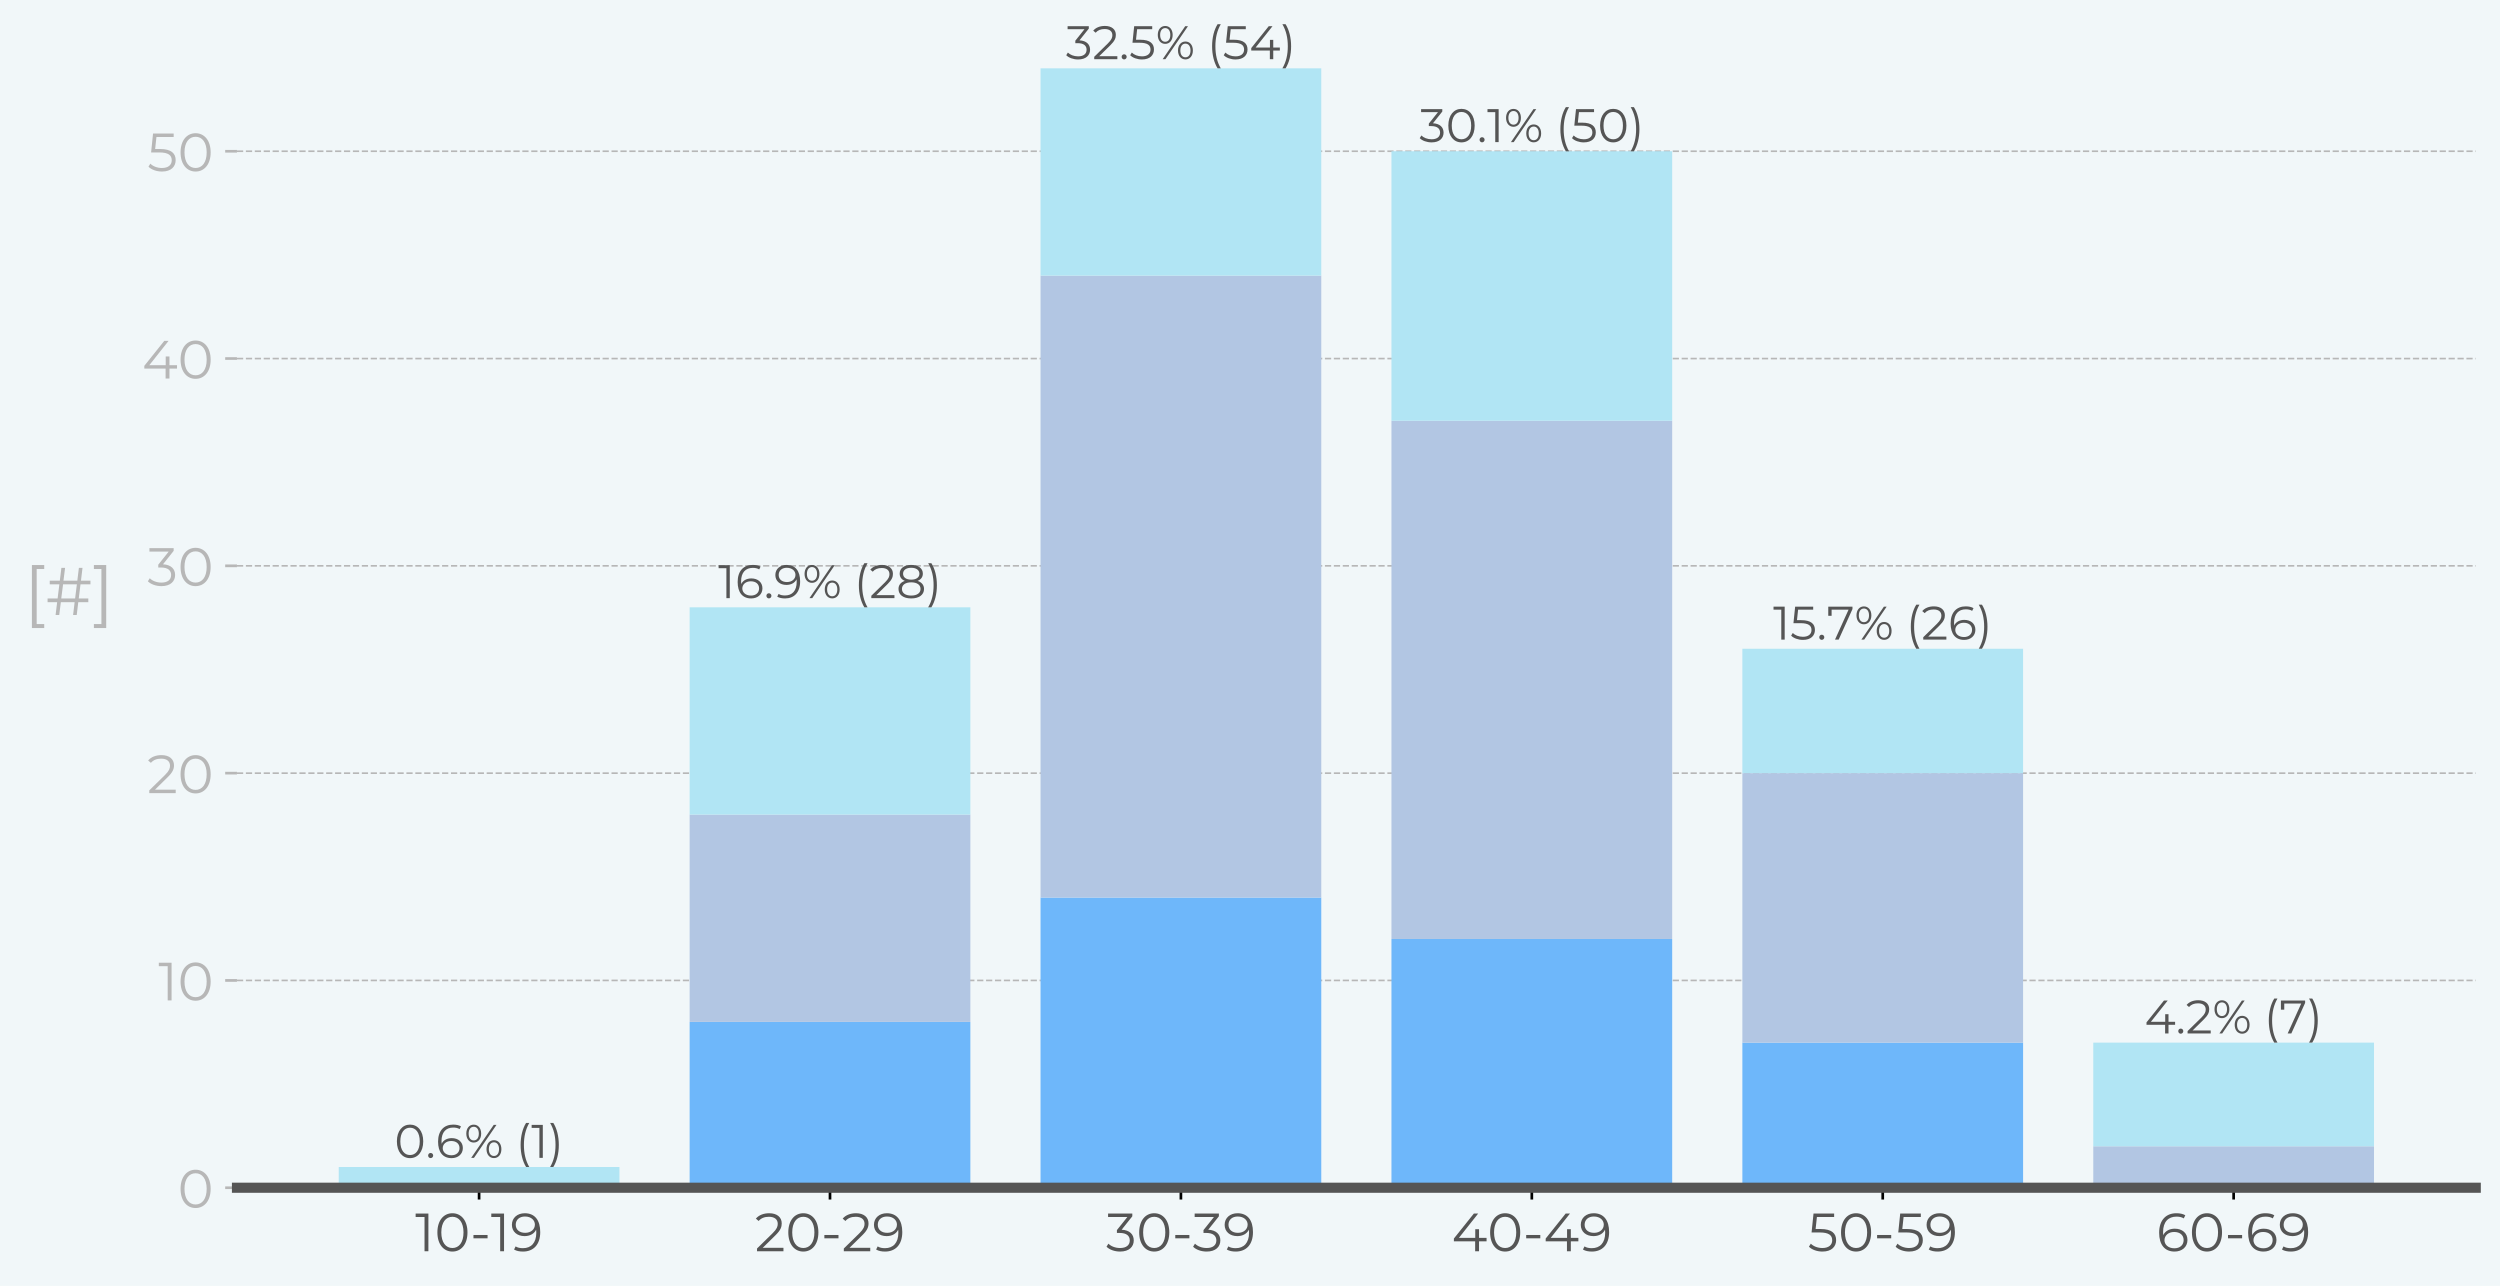
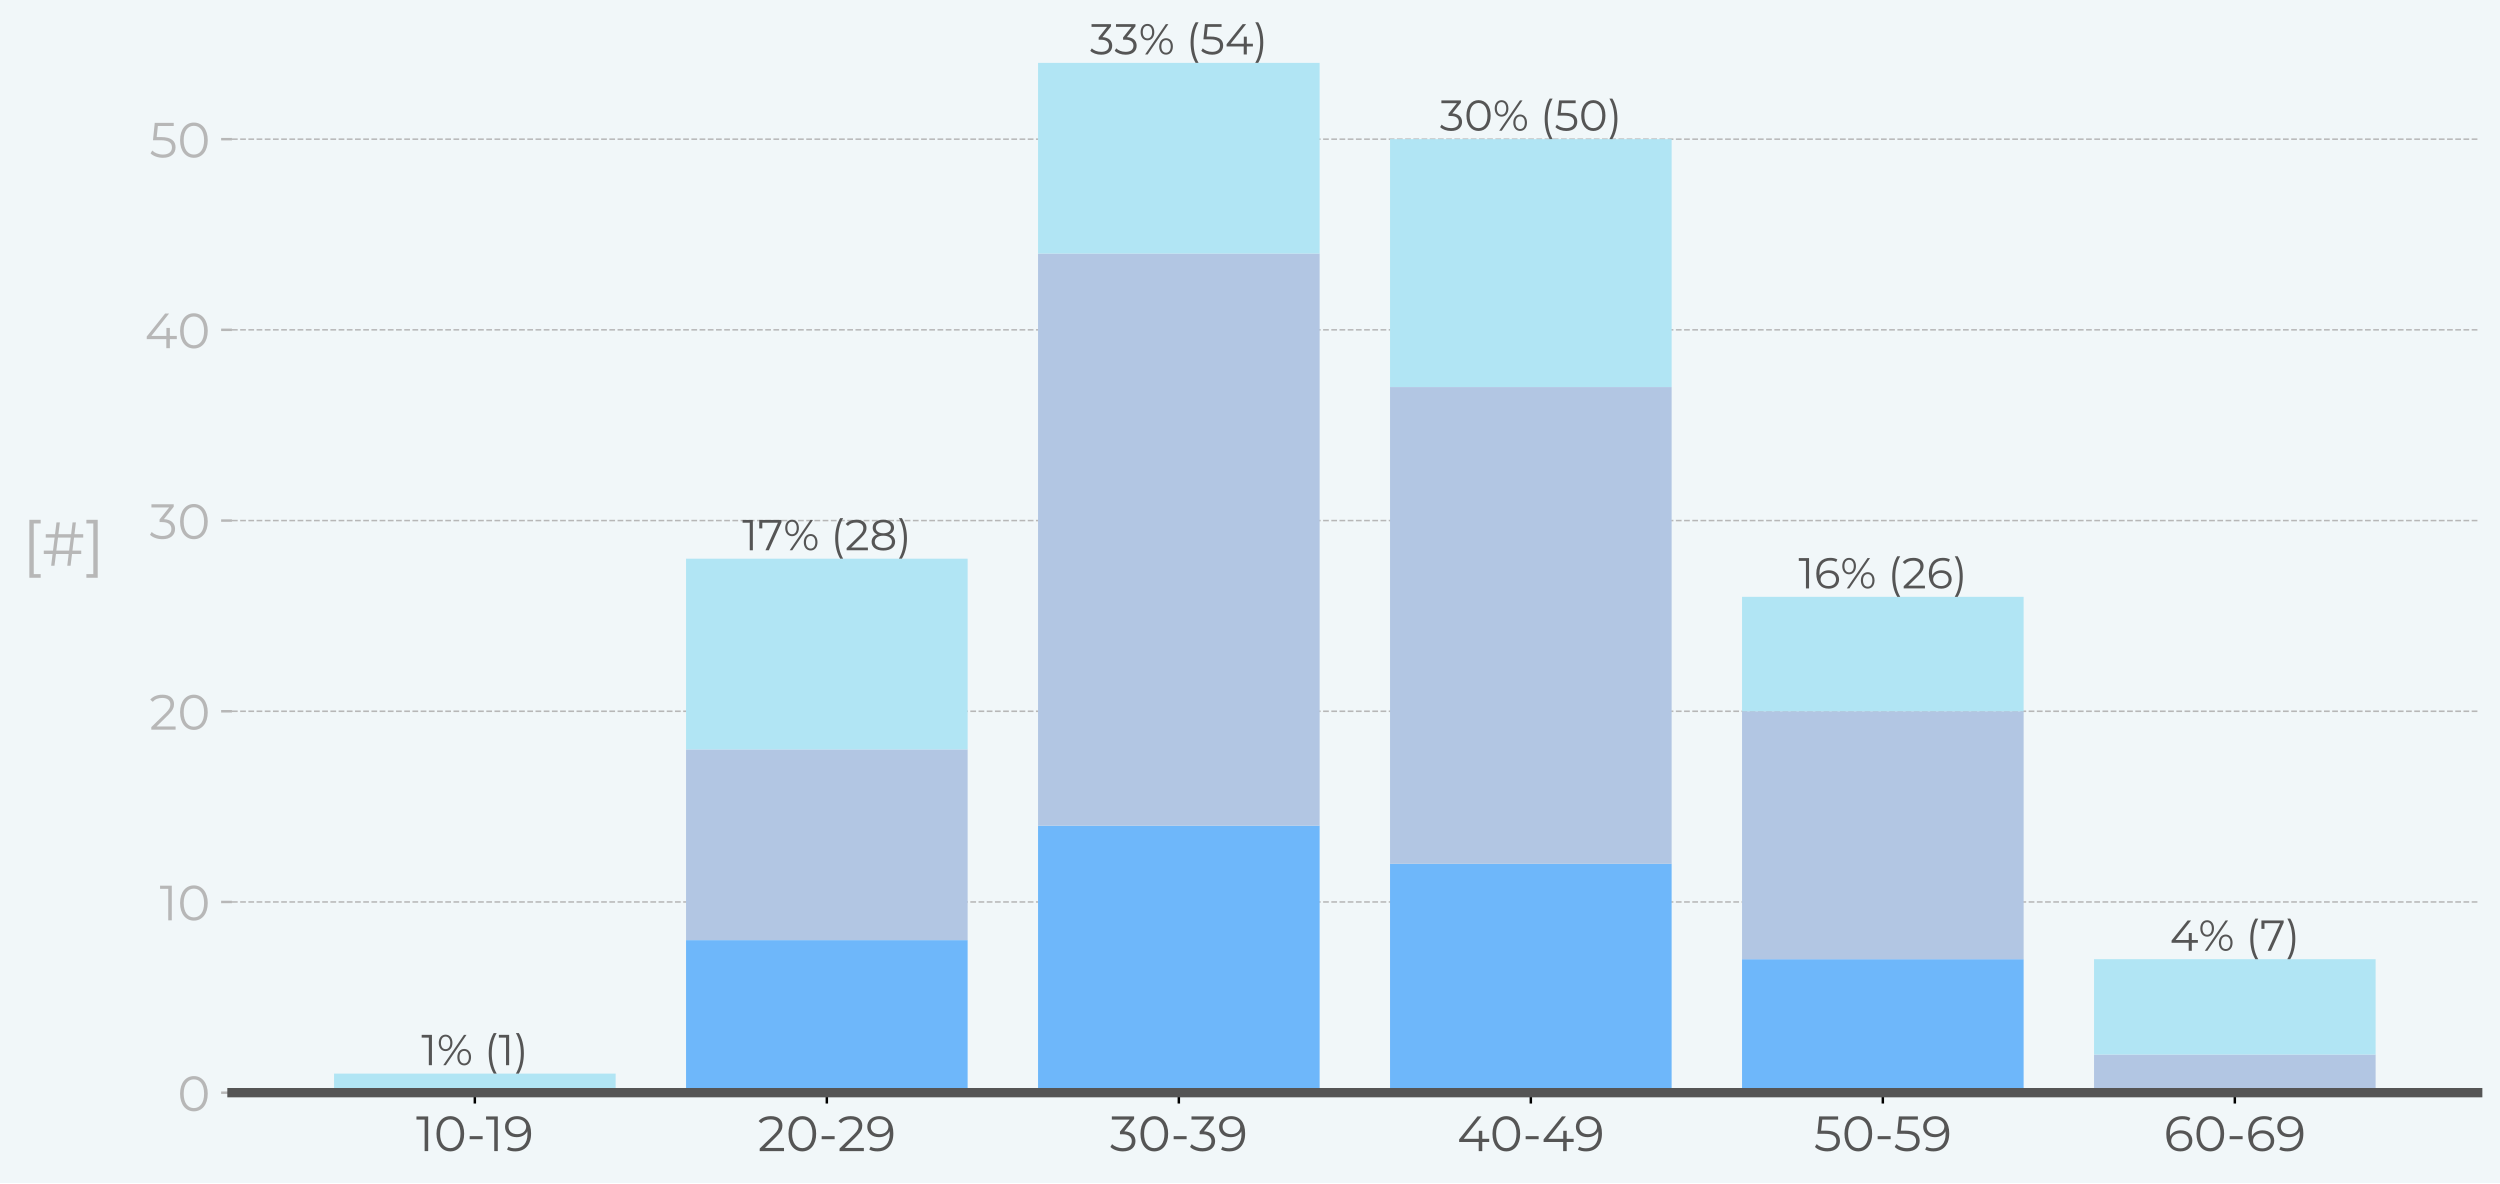
- <svg xmlns="http://www.w3.org/2000/svg" xmlns:xlink="http://www.w3.org/1999/xlink" width="742.895pt" height="382.123pt" viewBox="0 0 742.895 382.123" version="1.1">
+ <svg xmlns="http://www.w3.org/2000/svg" xmlns:xlink="http://www.w3.org/1999/xlink" width="807.524pt" height="382.123pt" viewBox="0 0 807.524 382.123" version="1.1">
  <defs>
    <style type="text/css">*{stroke-linejoin: round; stroke-linecap: butt}</style>
  </defs>
  <g id="figure_1">
    <g id="patch_1">
-       <path d="M 0 382.123  L 742.895 382.123  L 742.895 0  L 0 0  z " style="fill: #f1f7f9" />
+       <path d="M 0 382.123  L 807.524 382.123  L 807.524 0  L 0 0  z " style="fill: #f1f7f9" />
    </g>
    <g id="axes_1">
      <g id="patch_2">
-         <path d="M 70.415 352.945  L 735.695 352.945  L 735.695 20.305  L 70.415 20.305  z " style="fill: #f1f7f9" />
+         <path d="M 74.924 352.945  L 800.324 352.945  L 800.324 20.305  L 74.924 20.305  z " style="fill: #f1f7f9" />
      </g>
      <g id="matplotlib.axis_1">
        <g id="xtick_1">
          <g id="line2d_1">
            <defs>
-               <path id="mc016ac943e" d="M 0 0  L 0 3.5  " style="stroke: #000000; stroke-width: 0.8" />
+               <path id="m6197085361" d="M 0 0  L 0 3.5  " style="stroke: #000000; stroke-width: 0.8" />
            </defs>
            <g>
-               <use xlink:href="#mc016ac943e" x="142.365" y="352.945" style="stroke: #000000; stroke-width: 0.8" />
+               <use xlink:href="#m6197085361" x="153.376" y="352.945" style="stroke: #000000; stroke-width: 0.8" />
            </g>
          </g>
          <g id="text_1">
-             <g style="fill: #555555" transform="translate(123.3651 371.8178)scale(0.16 -0.16)">
+             <g style="fill: #555555" transform="translate(134.3761 371.8178)scale(0.16 -0.16)">
              <defs>
                <path id="Montserrat-Regular-31" d="M 58 4480  L 58 4070  L 1114 4070  L 1114 0  L 1574 0  L 1574 4480  L 58 4480  z " transform="scale(0.015625)" />
                <path id="Montserrat-Regular-30" d="M 2118 -38  C 3155 -38 3910 813 3910 2240  C 3910 3667 3155 4518 2118 4518  C 1082 4518 333 3667 333 2240  C 333 813 1082 -38 2118 -38  z M 2118 384  C 1338 384 800 1043 800 2240  C 800 3437 1338 4096 2118 4096  C 2899 4096 3437 3437 3437 2240  C 3437 1043 2899 384 2118 384  z " transform="scale(0.015625)" />
                <path id="Montserrat-Regular-2d" d="M 384 1536  L 2061 1536  L 2061 1933  L 384 1933  L 384 1536  z " transform="scale(0.015625)" />
                <path id="Montserrat-Regular-39" d="M 1728 4518  C 858 4518 198 3981 198 3142  C 198 2323 819 1798 1709 1798  C 2330 1798 2854 2074 3078 2566  C 3091 2432 3098 2304 3098 2202  C 3098 986 2477 365 1510 365  C 1178 365 870 422 640 576  L 454 205  C 736 32 1114 -38 1517 -38  C 2733 -38 3565 755 3565 2278  C 3565 3693 2918 4518 1728 4518  z M 1779 2189  C 1088 2189 653 2566 653 3155  C 653 3750 1101 4128 1747 4128  C 2522 4128 2931 3661 2931 3168  C 2931 2611 2464 2189 1779 2189  z " transform="scale(0.015625)" />
              </defs>
              <use xlink:href="#Montserrat-Regular-31" />
              <use xlink:href="#Montserrat-Regular-30" x="36.1" />
              <use xlink:href="#Montserrat-Regular-2d" x="102.3" />
              <use xlink:href="#Montserrat-Regular-31" x="140.5" />
              <use xlink:href="#Montserrat-Regular-39" x="176.6" />
            </g>
          </g>
        </g>
        <g id="xtick_2">
          <g id="line2d_2">
            <g>
-               <use xlink:href="#mc016ac943e" x="246.641" y="352.945" style="stroke: #000000; stroke-width: 0.8" />
+               <use xlink:href="#m6197085361" x="267.075" y="352.945" style="stroke: #000000; stroke-width: 0.8" />
            </g>
          </g>
          <g id="text_2">
-             <g style="fill: #555555" transform="translate(224.3285 371.8178)scale(0.16 -0.16)">
+             <g style="fill: #555555" transform="translate(244.7627 371.8178)scale(0.16 -0.16)">
              <defs>
                <path id="Montserrat-Regular-32" d="M 928 410  L 2451 1907  C 3053 2496 3187 2880 3187 3309  C 3187 4058 2611 4518 1702 4518  C 1018 4518 461 4288 115 3878  L 442 3597  C 736 3936 1139 4096 1664 4096  C 2349 4096 2714 3776 2714 3258  C 2714 2950 2618 2650 2112 2150  L 250 326  L 250 0  L 3392 0  L 3392 410  L 928 410  z " transform="scale(0.015625)" />
              </defs>
              <use xlink:href="#Montserrat-Regular-32" />
              <use xlink:href="#Montserrat-Regular-30" x="56.8" />
              <use xlink:href="#Montserrat-Regular-2d" x="123" />
              <use xlink:href="#Montserrat-Regular-32" x="161.2" />
              <use xlink:href="#Montserrat-Regular-39" x="218" />
            </g>
          </g>
        </g>
        <g id="xtick_3">
          <g id="line2d_3">
            <g>
-               <use xlink:href="#mc016ac943e" x="350.917" y="352.945" style="stroke: #000000; stroke-width: 0.8" />
+               <use xlink:href="#m6197085361" x="380.774" y="352.945" style="stroke: #000000; stroke-width: 0.8" />
            </g>
          </g>
          <g id="text_3">
-             <g style="fill: #555555" transform="translate(328.6668 371.8178)scale(0.16 -0.16)">
+             <g style="fill: #555555" transform="translate(358.5242 371.8178)scale(0.16 -0.16)">
              <defs>
                <path id="Montserrat-Regular-33" d="M 1856 2560  L 3123 4154  L 3123 4480  L 243 4480  L 243 4070  L 2534 4070  L 1293 2515  L 1293 2176  L 1613 2176  C 2445 2176 2822 1824 2822 1286  C 2822 730 2413 384 1670 384  C 1088 384 570 602 282 902  L 58 538  C 403 186 1024 -38 1670 -38  C 2752 -38 3296 538 3296 1286  C 3296 2003 2816 2509 1856 2560  z " transform="scale(0.015625)" />
              </defs>
              <use xlink:href="#Montserrat-Regular-33" />
              <use xlink:href="#Montserrat-Regular-30" x="56.4" />
              <use xlink:href="#Montserrat-Regular-2d" x="122.6" />
              <use xlink:href="#Montserrat-Regular-33" x="160.8" />
              <use xlink:href="#Montserrat-Regular-39" x="217.2" />
            </g>
          </g>
        </g>
        <g id="xtick_4">
          <g id="line2d_4">
            <g>
-               <use xlink:href="#mc016ac943e" x="455.193" y="352.945" style="stroke: #000000; stroke-width: 0.8" />
+               <use xlink:href="#m6197085361" x="494.473" y="352.945" style="stroke: #000000; stroke-width: 0.8" />
            </g>
          </g>
          <g id="text_4">
-             <g style="fill: #555555" transform="translate(431.3927 371.8178)scale(0.16 -0.16)">
+             <g style="fill: #555555" transform="translate(470.6733 371.8178)scale(0.16 -0.16)">
              <defs>
                <path id="Montserrat-Regular-34" d="M 4141 1587  L 3245 1587  L 3245 2624  L 2797 2624  L 2797 1587  L 851 1587  L 3142 4480  L 2630 4480  L 256 1510  L 256 1178  L 2784 1178  L 2784 0  L 3245 0  L 3245 1178  L 4141 1178  L 4141 1587  z " transform="scale(0.015625)" />
              </defs>
              <use xlink:href="#Montserrat-Regular-34" />
              <use xlink:href="#Montserrat-Regular-30" x="66.1" />
              <use xlink:href="#Montserrat-Regular-2d" x="132.3" />
              <use xlink:href="#Montserrat-Regular-34" x="170.5" />
              <use xlink:href="#Montserrat-Regular-39" x="236.6" />
            </g>
          </g>
        </g>
        <g id="xtick_5">
          <g id="line2d_5">
            <g>
-               <use xlink:href="#mc016ac943e" x="559.469" y="352.945" style="stroke: #000000; stroke-width: 0.8" />
+               <use xlink:href="#m6197085361" x="608.172" y="352.945" style="stroke: #000000; stroke-width: 0.8" />
            </g>
          </g>
          <g id="text_5">
-             <g style="fill: #555555" transform="translate(537.1885 371.8178)scale(0.16 -0.16)">
+             <g style="fill: #555555" transform="translate(585.8923 371.8178)scale(0.16 -0.16)">
              <defs>
                <path id="Montserrat-Regular-35" d="M 1510 2643  L 934 2643  L 1088 4070  L 3136 4070  L 3136 4480  L 685 4480  L 454 2234  L 1408 2234  C 2547 2234 2906 1875 2906 1299  C 2906 755 2502 384 1741 384  C 1165 384 653 602 365 902  L 141 538  C 486 186 1101 -38 1747 -38  C 2842 -38 3373 557 3373 1318  C 3373 2112 2861 2643 1510 2643  z " transform="scale(0.015625)" />
              </defs>
              <use xlink:href="#Montserrat-Regular-35" />
              <use xlink:href="#Montserrat-Regular-30" x="56.6" />
              <use xlink:href="#Montserrat-Regular-2d" x="122.8" />
              <use xlink:href="#Montserrat-Regular-35" x="161" />
              <use xlink:href="#Montserrat-Regular-39" x="217.6" />
            </g>
          </g>
        </g>
        <g id="xtick_6">
          <g id="line2d_6">
            <g>
-               <use xlink:href="#mc016ac943e" x="663.744" y="352.945" style="stroke: #000000; stroke-width: 0.8" />
+               <use xlink:href="#m6197085361" x="721.871" y="352.945" style="stroke: #000000; stroke-width: 0.8" />
            </g>
          </g>
          <g id="text_6">
-             <g style="fill: #555555" transform="translate(640.7744 371.8178)scale(0.16 -0.16)">
+             <g style="fill: #555555" transform="translate(698.9014 371.8178)scale(0.16 -0.16)">
              <defs>
                <path id="Montserrat-Regular-36" d="M 2189 2682  C 1568 2682 1043 2406 819 1914  C 806 2048 800 2176 800 2278  C 800 3494 1421 4115 2387 4115  C 2720 4115 3027 4058 3258 3904  L 3443 4275  C 3162 4448 2784 4518 2381 4518  C 1165 4518 333 3725 333 2202  C 333 787 979 -38 2170 -38  C 3040 -38 3699 499 3699 1338  C 3699 2157 3078 2682 2189 2682  z M 2150 352  C 1376 352 966 819 966 1312  C 966 1869 1434 2291 2118 2291  C 2810 2291 3245 1914 3245 1325  C 3245 730 2797 352 2150 352  z " transform="scale(0.015625)" />
              </defs>
              <use xlink:href="#Montserrat-Regular-36" />
              <use xlink:href="#Montserrat-Regular-30" x="60.9" />
              <use xlink:href="#Montserrat-Regular-2d" x="127.1" />
              <use xlink:href="#Montserrat-Regular-36" x="165.3" />
              <use xlink:href="#Montserrat-Regular-39" x="226.2" />
            </g>
          </g>
        </g>
      </g>
      <g id="matplotlib.axis_2">
        <g id="ytick_1">
          <g id="line2d_7">
-             <path d="M 70.415 352.945  L 735.695 352.945  " clip-path="url(#paba7045a7c)" style="fill: none; stroke-dasharray: 1.85,0.8; stroke-dashoffset: 0; stroke: #b7b7b7; stroke-width: 0.5" />
+             <path d="M 74.924 352.945  L 800.324 352.945  " clip-path="url(#ped69427c05)" style="fill: none; stroke-dasharray: 1.85,0.8; stroke-dashoffset: 0; stroke: #b7b7b7; stroke-width: 0.5" />
          </g>
          <g id="line2d_8">
            <defs>
-               <path id="m4b5fdaa722" d="M 0 0  L -3.5 0  " style="stroke: #b7b7b7; stroke-width: 0.8" />
+               <path id="m8d80d83b5b" d="M 0 0  L -3.5 0  " style="stroke: #b7b7b7; stroke-width: 0.8" />
            </defs>
            <g>
-               <use xlink:href="#m4b5fdaa722" x="70.415" y="352.945" style="fill: #b7b7b7; stroke: #b7b7b7; stroke-width: 0.8" />
+               <use xlink:href="#m8d80d83b5b" x="74.924" y="352.945" style="fill: #b7b7b7; stroke: #b7b7b7; stroke-width: 0.8" />
            </g>
          </g>
          <g id="text_7">
-             <g style="fill: #b7b7b7" transform="translate(52.82225 358.8816)scale(0.16 -0.16)">
+             <g style="fill: #b7b7b7" transform="translate(57.33125 358.8816)scale(0.16 -0.16)">
              <use xlink:href="#Montserrat-Regular-30" />
            </g>
          </g>
        </g>
        <g id="ytick_2">
          <g id="line2d_9">
-             <path d="M 70.415 291.345  L 735.695 291.345  " clip-path="url(#paba7045a7c)" style="fill: none; stroke-dasharray: 1.85,0.8; stroke-dashoffset: 0; stroke: #b7b7b7; stroke-width: 0.5" />
+             <path d="M 74.924 291.345  L 800.324 291.345  " clip-path="url(#ped69427c05)" style="fill: none; stroke-dasharray: 1.85,0.8; stroke-dashoffset: 0; stroke: #b7b7b7; stroke-width: 0.5" />
          </g>
          <g id="line2d_10">
            <g>
-               <use xlink:href="#m4b5fdaa722" x="70.415" y="291.345" style="fill: #b7b7b7; stroke: #b7b7b7; stroke-width: 0.8" />
+               <use xlink:href="#m8d80d83b5b" x="74.924" y="291.345" style="fill: #b7b7b7; stroke: #b7b7b7; stroke-width: 0.8" />
            </g>
          </g>
          <g id="text_8">
-             <g style="fill: #b7b7b7" transform="translate(47.04725 297.2816)scale(0.16 -0.16)">
+             <g style="fill: #b7b7b7" transform="translate(51.55625 297.2816)scale(0.16 -0.16)">
              <use xlink:href="#Montserrat-Regular-31" />
              <use xlink:href="#Montserrat-Regular-30" x="36.1" />
            </g>
          </g>
        </g>
        <g id="ytick_3">
          <g id="line2d_11">
-             <path d="M 70.415 229.745  L 735.695 229.745  " clip-path="url(#paba7045a7c)" style="fill: none; stroke-dasharray: 1.85,0.8; stroke-dashoffset: 0; stroke: #b7b7b7; stroke-width: 0.5" />
+             <path d="M 74.924 229.745  L 800.324 229.745  " clip-path="url(#ped69427c05)" style="fill: none; stroke-dasharray: 1.85,0.8; stroke-dashoffset: 0; stroke: #b7b7b7; stroke-width: 0.5" />
          </g>
          <g id="line2d_12">
            <g>
-               <use xlink:href="#m4b5fdaa722" x="70.415" y="229.745" style="fill: #b7b7b7; stroke: #b7b7b7; stroke-width: 0.8" />
+               <use xlink:href="#m8d80d83b5b" x="74.924" y="229.745" style="fill: #b7b7b7; stroke: #b7b7b7; stroke-width: 0.8" />
            </g>
          </g>
          <g id="text_9">
-             <g style="fill: #b7b7b7" transform="translate(43.73475 235.6816)scale(0.16 -0.16)">
+             <g style="fill: #b7b7b7" transform="translate(48.24375 235.6816)scale(0.16 -0.16)">
              <use xlink:href="#Montserrat-Regular-32" />
              <use xlink:href="#Montserrat-Regular-30" x="56.8" />
            </g>
          </g>
        </g>
        <g id="ytick_4">
          <g id="line2d_13">
-             <path d="M 70.415 168.145  L 735.695 168.145  " clip-path="url(#paba7045a7c)" style="fill: none; stroke-dasharray: 1.85,0.8; stroke-dashoffset: 0; stroke: #b7b7b7; stroke-width: 0.5" />
+             <path d="M 74.924 168.145  L 800.324 168.145  " clip-path="url(#ped69427c05)" style="fill: none; stroke-dasharray: 1.85,0.8; stroke-dashoffset: 0; stroke: #b7b7b7; stroke-width: 0.5" />
          </g>
          <g id="line2d_14">
            <g>
-               <use xlink:href="#m4b5fdaa722" x="70.415" y="168.145" style="fill: #b7b7b7; stroke: #b7b7b7; stroke-width: 0.8" />
+               <use xlink:href="#m8d80d83b5b" x="74.924" y="168.145" style="fill: #b7b7b7; stroke: #b7b7b7; stroke-width: 0.8" />
            </g>
          </g>
          <g id="text_10">
-             <g style="fill: #b7b7b7" transform="translate(43.79725 174.0816)scale(0.16 -0.16)">
+             <g style="fill: #b7b7b7" transform="translate(48.30625 174.0816)scale(0.16 -0.16)">
              <use xlink:href="#Montserrat-Regular-33" />
              <use xlink:href="#Montserrat-Regular-30" x="56.4" />
            </g>
          </g>
        </g>
        <g id="ytick_5">
          <g id="line2d_15">
-             <path d="M 70.415 106.545  L 735.695 106.545  " clip-path="url(#paba7045a7c)" style="fill: none; stroke-dasharray: 1.85,0.8; stroke-dashoffset: 0; stroke: #b7b7b7; stroke-width: 0.5" />
+             <path d="M 74.924 106.545  L 800.324 106.545  " clip-path="url(#ped69427c05)" style="fill: none; stroke-dasharray: 1.85,0.8; stroke-dashoffset: 0; stroke: #b7b7b7; stroke-width: 0.5" />
          </g>
          <g id="line2d_16">
            <g>
-               <use xlink:href="#m4b5fdaa722" x="70.415" y="106.545" style="fill: #b7b7b7; stroke: #b7b7b7; stroke-width: 0.8" />
+               <use xlink:href="#m8d80d83b5b" x="74.924" y="106.545" style="fill: #b7b7b7; stroke: #b7b7b7; stroke-width: 0.8" />
            </g>
          </g>
          <g id="text_11">
-             <g style="fill: #b7b7b7" transform="translate(42.24725 112.4816)scale(0.16 -0.16)">
+             <g style="fill: #b7b7b7" transform="translate(46.75625 112.4816)scale(0.16 -0.16)">
              <use xlink:href="#Montserrat-Regular-34" />
              <use xlink:href="#Montserrat-Regular-30" x="66.1" />
            </g>
          </g>
        </g>
        <g id="ytick_6">
          <g id="line2d_17">
-             <path d="M 70.415 44.945  L 735.695 44.945  " clip-path="url(#paba7045a7c)" style="fill: none; stroke-dasharray: 1.85,0.8; stroke-dashoffset: 0; stroke: #b7b7b7; stroke-width: 0.5" />
+             <path d="M 74.924 44.945  L 800.324 44.945  " clip-path="url(#ped69427c05)" style="fill: none; stroke-dasharray: 1.85,0.8; stroke-dashoffset: 0; stroke: #b7b7b7; stroke-width: 0.5" />
          </g>
          <g id="line2d_18">
            <g>
-               <use xlink:href="#m4b5fdaa722" x="70.415" y="44.945" style="fill: #b7b7b7; stroke: #b7b7b7; stroke-width: 0.8" />
+               <use xlink:href="#m8d80d83b5b" x="74.924" y="44.945" style="fill: #b7b7b7; stroke: #b7b7b7; stroke-width: 0.8" />
            </g>
          </g>
          <g id="text_12">
-             <g style="fill: #b7b7b7" transform="translate(43.76725 50.88156)scale(0.16 -0.16)">
+             <g style="fill: #b7b7b7" transform="translate(48.27625 50.88156)scale(0.16 -0.16)">
              <use xlink:href="#Montserrat-Regular-35" />
              <use xlink:href="#Montserrat-Regular-30" x="56.6" />
            </g>
          </g>
        </g>
        <g id="text_13">
          <g style="fill: #b7b7b7" transform="translate(7.2 182.7441)scale(0.2 -0.2)">
            <defs>
              <path id="Montserrat-Regular-5b" d="M 730 -1242  L 1901 -1242  L 1901 -864  L 1184 -864  L 1184 4371  L 1901 4371  L 1901 4749  L 730 4749  L 730 -1242  z " transform="scale(0.015625)" />
              <path id="Montserrat-Regular-23" d="M 4262 2912  L 4262 3264  L 3360 3264  L 3507 4480  L 3162 4480  L 3014 3264  L 1696 3264  L 1850 4480  L 1498 4480  L 1350 3264  L 390 3264  L 390 2912  L 1306 2912  L 1139 1568  L 186 1568  L 186 1216  L 1094 1216  L 947 0  L 1293 0  L 1446 1216  L 2758 1216  L 2611 0  L 2957 0  L 3104 1216  L 4058 1216  L 4058 1568  L 3149 1568  L 3315 2912  L 4262 2912  z M 2803 1568  L 1485 1568  L 1658 2912  L 2970 2912  L 2803 1568  z " transform="scale(0.015625)" />
              <path id="Montserrat-Regular-5d" d="M 1306 -1242  L 1306 4749  L 134 4749  L 134 4371  L 851 4371  L 851 -864  L 134 -864  L 134 -1242  L 1306 -1242  z " transform="scale(0.015625)" />
            </defs>
            <use xlink:href="#Montserrat-Regular-5b" />
            <use xlink:href="#Montserrat-Regular-23" x="31.8" />
            <use xlink:href="#Montserrat-Regular-5d" x="101.4" />
          </g>
        </g>
      </g>
      <g id="patch_3">
-         <path d="M 100.655 352.945  L 184.075 352.945  L 184.075 352.945  L 100.655 352.945  z " clip-path="url(#paba7045a7c)" style="fill: #6eb7fa" />
+         <path d="M 107.896 352.945  L 198.856 352.945  L 198.856 352.945  L 107.896 352.945  z " clip-path="url(#ped69427c05)" style="fill: #6eb7fa" />
      </g>
      <g id="patch_4">
-         <path d="M 204.931 352.945  L 288.351 352.945  L 288.351 303.665  L 204.931 303.665  z " clip-path="url(#paba7045a7c)" style="fill: #6eb7fa" />
+         <path d="M 221.596 352.945  L 312.555 352.945  L 312.555 303.665  L 221.596 303.665  z " clip-path="url(#ped69427c05)" style="fill: #6eb7fa" />
      </g>
      <g id="patch_5">
-         <path d="M 309.206 352.945  L 392.627 352.945  L 392.627 266.705  L 309.206 266.705  z " clip-path="url(#paba7045a7c)" style="fill: #6eb7fa" />
+         <path d="M 335.295 352.945  L 426.254 352.945  L 426.254 266.705  L 335.295 266.705  z " clip-path="url(#ped69427c05)" style="fill: #6eb7fa" />
      </g>
      <g id="patch_6">
-         <path d="M 413.482 352.945  L 496.903 352.945  L 496.903 279.025  L 413.482 279.025  z " clip-path="url(#paba7045a7c)" style="fill: #6eb7fa" />
+         <path d="M 448.994 352.945  L 539.953 352.945  L 539.953 279.025  L 448.994 279.025  z " clip-path="url(#ped69427c05)" style="fill: #6eb7fa" />
      </g>
      <g id="patch_7">
-         <path d="M 517.758 352.945  L 601.179 352.945  L 601.179 309.825  L 517.758 309.825  z " clip-path="url(#paba7045a7c)" style="fill: #6eb7fa" />
+         <path d="M 562.693 352.945  L 653.652 352.945  L 653.652 309.825  L 562.693 309.825  z " clip-path="url(#ped69427c05)" style="fill: #6eb7fa" />
      </g>
      <g id="patch_8">
-         <path d="M 622.034 352.945  L 705.455 352.945  L 705.455 352.945  L 622.034 352.945  z " clip-path="url(#paba7045a7c)" style="fill: #6eb7fa" />
+         <path d="M 676.392 352.945  L 767.351 352.945  L 767.351 352.945  L 676.392 352.945  z " clip-path="url(#ped69427c05)" style="fill: #6eb7fa" />
      </g>
      <g id="patch_9">
-         <path d="M 100.655 352.945  L 184.075 352.945  L 184.075 352.945  L 100.655 352.945  z " clip-path="url(#paba7045a7c)" style="fill: #b2c6e3" />
+         <path d="M 107.896 352.945  L 198.856 352.945  L 198.856 352.945  L 107.896 352.945  z " clip-path="url(#ped69427c05)" style="fill: #b2c6e3" />
      </g>
      <g id="patch_10">
-         <path d="M 204.931 303.665  L 288.351 303.665  L 288.351 242.065  L 204.931 242.065  z " clip-path="url(#paba7045a7c)" style="fill: #b2c6e3" />
+         <path d="M 221.596 303.665  L 312.555 303.665  L 312.555 242.065  L 221.596 242.065  z " clip-path="url(#ped69427c05)" style="fill: #b2c6e3" />
      </g>
      <g id="patch_11">
-         <path d="M 309.206 266.705  L 392.627 266.705  L 392.627 81.905  L 309.206 81.905  z " clip-path="url(#paba7045a7c)" style="fill: #b2c6e3" />
+         <path d="M 335.295 266.705  L 426.254 266.705  L 426.254 81.905  L 335.295 81.905  z " clip-path="url(#ped69427c05)" style="fill: #b2c6e3" />
      </g>
      <g id="patch_12">
-         <path d="M 413.482 279.025  L 496.903 279.025  L 496.903 125.025  L 413.482 125.025  z " clip-path="url(#paba7045a7c)" style="fill: #b2c6e3" />
+         <path d="M 448.994 279.025  L 539.953 279.025  L 539.953 125.025  L 448.994 125.025  z " clip-path="url(#ped69427c05)" style="fill: #b2c6e3" />
      </g>
      <g id="patch_13">
-         <path d="M 517.758 309.825  L 601.179 309.825  L 601.179 229.745  L 517.758 229.745  z " clip-path="url(#paba7045a7c)" style="fill: #b2c6e3" />
+         <path d="M 562.693 309.825  L 653.652 309.825  L 653.652 229.745  L 562.693 229.745  z " clip-path="url(#ped69427c05)" style="fill: #b2c6e3" />
      </g>
      <g id="patch_14">
-         <path d="M 622.034 352.945  L 705.455 352.945  L 705.455 340.625  L 622.034 340.625  z " clip-path="url(#paba7045a7c)" style="fill: #b2c6e3" />
+         <path d="M 676.392 352.945  L 767.351 352.945  L 767.351 340.625  L 676.392 340.625  z " clip-path="url(#ped69427c05)" style="fill: #b2c6e3" />
      </g>
      <g id="patch_15">
-         <path d="M 100.655 352.945  L 184.075 352.945  L 184.075 346.785  L 100.655 346.785  z " clip-path="url(#paba7045a7c)" style="fill: #b1e5f4" />
+         <path d="M 107.896 352.945  L 198.856 352.945  L 198.856 346.785  L 107.896 346.785  z " clip-path="url(#ped69427c05)" style="fill: #b1e5f4" />
      </g>
      <g id="patch_16">
-         <path d="M 204.931 242.065  L 288.351 242.065  L 288.351 180.465  L 204.931 180.465  z " clip-path="url(#paba7045a7c)" style="fill: #b1e5f4" />
+         <path d="M 221.596 242.065  L 312.555 242.065  L 312.555 180.465  L 221.596 180.465  z " clip-path="url(#ped69427c05)" style="fill: #b1e5f4" />
      </g>
      <g id="patch_17">
-         <path d="M 309.206 81.905  L 392.627 81.905  L 392.627 20.305  L 309.206 20.305  z " clip-path="url(#paba7045a7c)" style="fill: #b1e5f4" />
+         <path d="M 335.295 81.905  L 426.254 81.905  L 426.254 20.305  L 335.295 20.305  z " clip-path="url(#ped69427c05)" style="fill: #b1e5f4" />
      </g>
      <g id="patch_18">
-         <path d="M 413.482 125.025  L 496.903 125.025  L 496.903 44.945  L 413.482 44.945  z " clip-path="url(#paba7045a7c)" style="fill: #b1e5f4" />
+         <path d="M 448.994 125.025  L 539.953 125.025  L 539.953 44.945  L 448.994 44.945  z " clip-path="url(#ped69427c05)" style="fill: #b1e5f4" />
      </g>
      <g id="patch_19">
-         <path d="M 517.758 229.745  L 601.179 229.745  L 601.179 192.785  L 517.758 192.785  z " clip-path="url(#paba7045a7c)" style="fill: #b1e5f4" />
+         <path d="M 562.693 229.745  L 653.652 229.745  L 653.652 192.785  L 562.693 192.785  z " clip-path="url(#ped69427c05)" style="fill: #b1e5f4" />
      </g>
      <g id="patch_20">
-         <path d="M 622.034 340.625  L 705.455 340.625  L 705.455 309.825  L 622.034 309.825  z " clip-path="url(#paba7045a7c)" style="fill: #b1e5f4" />
+         <path d="M 676.392 340.625  L 767.351 340.625  L 767.351 309.825  L 676.392 309.825  z " clip-path="url(#ped69427c05)" style="fill: #b1e5f4" />
      </g>
      <g id="text_14">
-         <g style="fill: #555555" transform="translate(117.2121 344.0684)scale(0.14 -0.14)">
+         <g style="fill: #555555" transform="translate(136.0784 344.0684)scale(0.14 -0.14)">
          <defs>
-             <path id="Montserrat-Regular-2e" d="M 678 -32  C 864 -32 1024 122 1024 320  C 1024 518 864 666 678 666  C 493 666 339 518 339 320  C 339 122 493 -32 678 -32  z " transform="scale(0.015625)" />
            <path id="Montserrat-Regular-25" d="M 1280 2080  C 1875 2080 2291 2560 2291 3296  C 2291 4032 1875 4512 1280 4512  C 678 4512 269 4026 269 3296  C 269 2566 678 2080 1280 2080  z M 934 0  L 1312 0  L 4371 4480  L 3994 4480  L 934 0  z M 1280 2368  C 858 2368 589 2720 589 3296  C 589 3872 858 4224 1280 4224  C 1696 4224 1971 3878 1971 3296  C 1971 2714 1696 2368 1280 2368  z M 4026 -32  C 4627 -32 5037 454 5037 1184  C 5037 1914 4627 2400 4026 2400  C 3430 2400 3014 1914 3014 1184  C 3014 454 3430 -32 4026 -32  z M 4026 256  C 3610 256 3334 602 3334 1184  C 3334 1766 3610 2112 4026 2112  C 4448 2112 4717 1760 4717 1184  C 4717 608 4448 256 4026 256  z " transform="scale(0.015625)" />
            <path id="Montserrat-Regular-20" transform="scale(0.015625)" />
            <path id="Montserrat-Regular-28" d="M 1408 -1242  L 1843 -1242  C 1338 -365 1114 614 1114 1754  C 1114 2893 1338 3872 1843 4749  L 1408 4749  C 934 3987 666 2931 666 1754  C 666 576 934 -467 1408 -1242  z " transform="scale(0.015625)" />
            <path id="Montserrat-Regular-29" d="M 691 -1242  C 1171 -467 1440 576 1440 1754  C 1440 2931 1171 3987 691 4749  L 256 4749  C 768 3872 992 2893 992 1754  C 992 614 768 -365 256 -1242  L 691 -1242  z " transform="scale(0.015625)" />
          </defs>
-           <use xlink:href="#Montserrat-Regular-30" />
-           <use xlink:href="#Montserrat-Regular-2e" x="66.2" />
-           <use xlink:href="#Montserrat-Regular-36" x="87.4" />
-           <use xlink:href="#Montserrat-Regular-25" x="148.3" />
-           <use xlink:href="#Montserrat-Regular-20" x="231.2" />
-           <use xlink:href="#Montserrat-Regular-28" x="257.4" />
-           <use xlink:href="#Montserrat-Regular-31" x="290.3" />
-           <use xlink:href="#Montserrat-Regular-29" x="326.4" />
+           <use xlink:href="#Montserrat-Regular-31" />
+           <use xlink:href="#Montserrat-Regular-25" x="36.1" />
+           <use xlink:href="#Montserrat-Regular-20" x="119" />
+           <use xlink:href="#Montserrat-Regular-28" x="145.2" />
+           <use xlink:href="#Montserrat-Regular-31" x="178.1" />
+           <use xlink:href="#Montserrat-Regular-29" x="214.2" />
        </g>
      </g>
      <g id="text_15">
-         <g style="fill: #555555" transform="translate(213.4172 177.7484)scale(0.14 -0.14)">
+         <g style="fill: #555555" transform="translate(239.7391 177.7484)scale(0.14 -0.14)">
          <defs>
+             <path id="Montserrat-Regular-37" d="M 205 4480  L 205 3232  L 659 3232  L 659 4070  L 2963 4070  L 1120 0  L 1619 0  L 3494 4154  L 3494 4480  L 205 4480  z " transform="scale(0.015625)" />
            <path id="Montserrat-Regular-38" d="M 2899 2349  C 3360 2528 3616 2867 3616 3334  C 3616 4064 2982 4518 2035 4518  C 1088 4518 467 4064 467 3334  C 467 2867 717 2528 1171 2349  C 614 2163 307 1786 307 1248  C 307 454 960 -38 2035 -38  C 3104 -38 3776 454 3776 1248  C 3776 1779 3462 2163 2899 2349  z M 928 3322  C 928 3821 1357 4128 2035 4128  C 2707 4128 3149 3821 3149 3315  C 3149 2829 2733 2515 2035 2515  C 1338 2515 928 2829 928 3322  z M 2035 352  C 1242 352 774 698 774 1254  C 774 1805 1242 2150 2035 2150  C 2829 2150 3302 1805 3302 1254  C 3302 698 2829 352 2035 352  z " transform="scale(0.015625)" />
          </defs>
          <use xlink:href="#Montserrat-Regular-31" />
-           <use xlink:href="#Montserrat-Regular-36" x="36.1" />
-           <use xlink:href="#Montserrat-Regular-2e" x="97" />
-           <use xlink:href="#Montserrat-Regular-39" x="118.2" />
-           <use xlink:href="#Montserrat-Regular-25" x="179.1" />
-           <use xlink:href="#Montserrat-Regular-20" x="262" />
-           <use xlink:href="#Montserrat-Regular-28" x="288.2" />
-           <use xlink:href="#Montserrat-Regular-32" x="321.1" />
-           <use xlink:href="#Montserrat-Regular-38" x="377.9" />
-           <use xlink:href="#Montserrat-Regular-29" x="441.7" />
+           <use xlink:href="#Montserrat-Regular-37" x="36.1" />
+           <use xlink:href="#Montserrat-Regular-25" x="95" />
+           <use xlink:href="#Montserrat-Regular-20" x="177.9" />
+           <use xlink:href="#Montserrat-Regular-28" x="204.1" />
+           <use xlink:href="#Montserrat-Regular-32" x="237" />
+           <use xlink:href="#Montserrat-Regular-38" x="293.8" />
+           <use xlink:href="#Montserrat-Regular-29" x="357.6" />
        </g>
      </g>
      <g id="text_16">
-         <g style="fill: #555555" transform="translate(316.7142 17.58844)scale(0.14 -0.14)">
+         <g style="fill: #555555" transform="translate(352.0447 17.58844)scale(0.14 -0.14)">
          <use xlink:href="#Montserrat-Regular-33" />
-           <use xlink:href="#Montserrat-Regular-32" x="56.4" />
-           <use xlink:href="#Montserrat-Regular-2e" x="113.2" />
-           <use xlink:href="#Montserrat-Regular-35" x="134.4" />
-           <use xlink:href="#Montserrat-Regular-25" x="191" />
-           <use xlink:href="#Montserrat-Regular-20" x="273.9" />
-           <use xlink:href="#Montserrat-Regular-28" x="300.1" />
-           <use xlink:href="#Montserrat-Regular-35" x="333" />
-           <use xlink:href="#Montserrat-Regular-34" x="389.6" />
-           <use xlink:href="#Montserrat-Regular-29" x="455.7" />
+           <use xlink:href="#Montserrat-Regular-33" x="56.4" />
+           <use xlink:href="#Montserrat-Regular-25" x="112.8" />
+           <use xlink:href="#Montserrat-Regular-20" x="195.7" />
+           <use xlink:href="#Montserrat-Regular-28" x="221.9" />
+           <use xlink:href="#Montserrat-Regular-35" x="254.8" />
+           <use xlink:href="#Montserrat-Regular-34" x="311.4" />
+           <use xlink:href="#Montserrat-Regular-29" x="377.5" />
        </g>
      </g>
      <g id="text_17">
-         <g style="fill: #555555" transform="translate(421.7589 42.22844)scale(0.14 -0.14)">
+         <g style="fill: #555555" transform="translate(465.0503 42.22844)scale(0.14 -0.14)">
          <use xlink:href="#Montserrat-Regular-33" />
          <use xlink:href="#Montserrat-Regular-30" x="56.4" />
-           <use xlink:href="#Montserrat-Regular-2e" x="122.6" />
-           <use xlink:href="#Montserrat-Regular-31" x="143.8" />
-           <use xlink:href="#Montserrat-Regular-25" x="179.9" />
-           <use xlink:href="#Montserrat-Regular-20" x="262.8" />
-           <use xlink:href="#Montserrat-Regular-28" x="289" />
-           <use xlink:href="#Montserrat-Regular-35" x="321.9" />
-           <use xlink:href="#Montserrat-Regular-30" x="378.5" />
-           <use xlink:href="#Montserrat-Regular-29" x="444.7" />
+           <use xlink:href="#Montserrat-Regular-25" x="122.6" />
+           <use xlink:href="#Montserrat-Regular-20" x="205.5" />
+           <use xlink:href="#Montserrat-Regular-28" x="231.7" />
+           <use xlink:href="#Montserrat-Regular-35" x="264.6" />
+           <use xlink:href="#Montserrat-Regular-30" x="321.2" />
+           <use xlink:href="#Montserrat-Regular-29" x="387.4" />
        </g>
      </g>
      <g id="text_18">
-         <g style="fill: #555555" transform="translate(526.889 190.0684)scale(0.14 -0.14)">
-           <defs>
-             <path id="Montserrat-Regular-37" d="M 205 4480  L 205 3232  L 659 3232  L 659 4070  L 2963 4070  L 1120 0  L 1619 0  L 3494 4154  L 3494 4480  L 205 4480  z " transform="scale(0.015625)" />
-           </defs>
+         <g style="fill: #555555" transform="translate(580.8986 190.0684)scale(0.14 -0.14)">
          <use xlink:href="#Montserrat-Regular-31" />
-           <use xlink:href="#Montserrat-Regular-35" x="36.1" />
-           <use xlink:href="#Montserrat-Regular-2e" x="92.7" />
-           <use xlink:href="#Montserrat-Regular-37" x="113.9" />
-           <use xlink:href="#Montserrat-Regular-25" x="172.8" />
-           <use xlink:href="#Montserrat-Regular-20" x="255.7" />
-           <use xlink:href="#Montserrat-Regular-28" x="281.9" />
-           <use xlink:href="#Montserrat-Regular-32" x="314.8" />
-           <use xlink:href="#Montserrat-Regular-36" x="371.6" />
-           <use xlink:href="#Montserrat-Regular-29" x="432.5" />
+           <use xlink:href="#Montserrat-Regular-36" x="36.1" />
+           <use xlink:href="#Montserrat-Regular-25" x="97" />
+           <use xlink:href="#Montserrat-Regular-20" x="179.9" />
+           <use xlink:href="#Montserrat-Regular-28" x="206.1" />
+           <use xlink:href="#Montserrat-Regular-32" x="239" />
+           <use xlink:href="#Montserrat-Regular-36" x="295.8" />
+           <use xlink:href="#Montserrat-Regular-29" x="356.7" />
        </g>
      </g>
      <g id="text_19">
-         <g style="fill: #555555" transform="translate(637.2899 307.1084)scale(0.14 -0.14)">
+         <g style="fill: #555555" transform="translate(700.8769 307.1084)scale(0.14 -0.14)">
          <use xlink:href="#Montserrat-Regular-34" />
-           <use xlink:href="#Montserrat-Regular-2e" x="66.1" />
-           <use xlink:href="#Montserrat-Regular-32" x="87.3" />
-           <use xlink:href="#Montserrat-Regular-25" x="144.1" />
-           <use xlink:href="#Montserrat-Regular-20" x="227" />
-           <use xlink:href="#Montserrat-Regular-28" x="253.2" />
-           <use xlink:href="#Montserrat-Regular-37" x="286.1" />
-           <use xlink:href="#Montserrat-Regular-29" x="345" />
+           <use xlink:href="#Montserrat-Regular-25" x="66.1" />
+           <use xlink:href="#Montserrat-Regular-20" x="149" />
+           <use xlink:href="#Montserrat-Regular-28" x="175.2" />
+           <use xlink:href="#Montserrat-Regular-37" x="208.1" />
+           <use xlink:href="#Montserrat-Regular-29" x="267" />
        </g>
      </g>
      <g id="line2d_19">
-         <path d="M 70.415 352.945  L 735.695 352.945  " style="fill: none; stroke: #555555; stroke-width: 3; stroke-linecap: square" />
+         <path d="M 74.924 352.945  L 800.324 352.945  " style="fill: none; stroke: #555555; stroke-width: 3; stroke-linecap: square" />
      </g>
    </g>
  </g>
  <defs>
-     <clipPath id="paba7045a7c">
-       <rect x="70.415" y="20.305" width="665.28" height="332.64" />
+     <clipPath id="ped69427c05">
+       <rect x="74.924" y="20.305" width="725.4" height="332.64" />
    </clipPath>
  </defs>
</svg>
